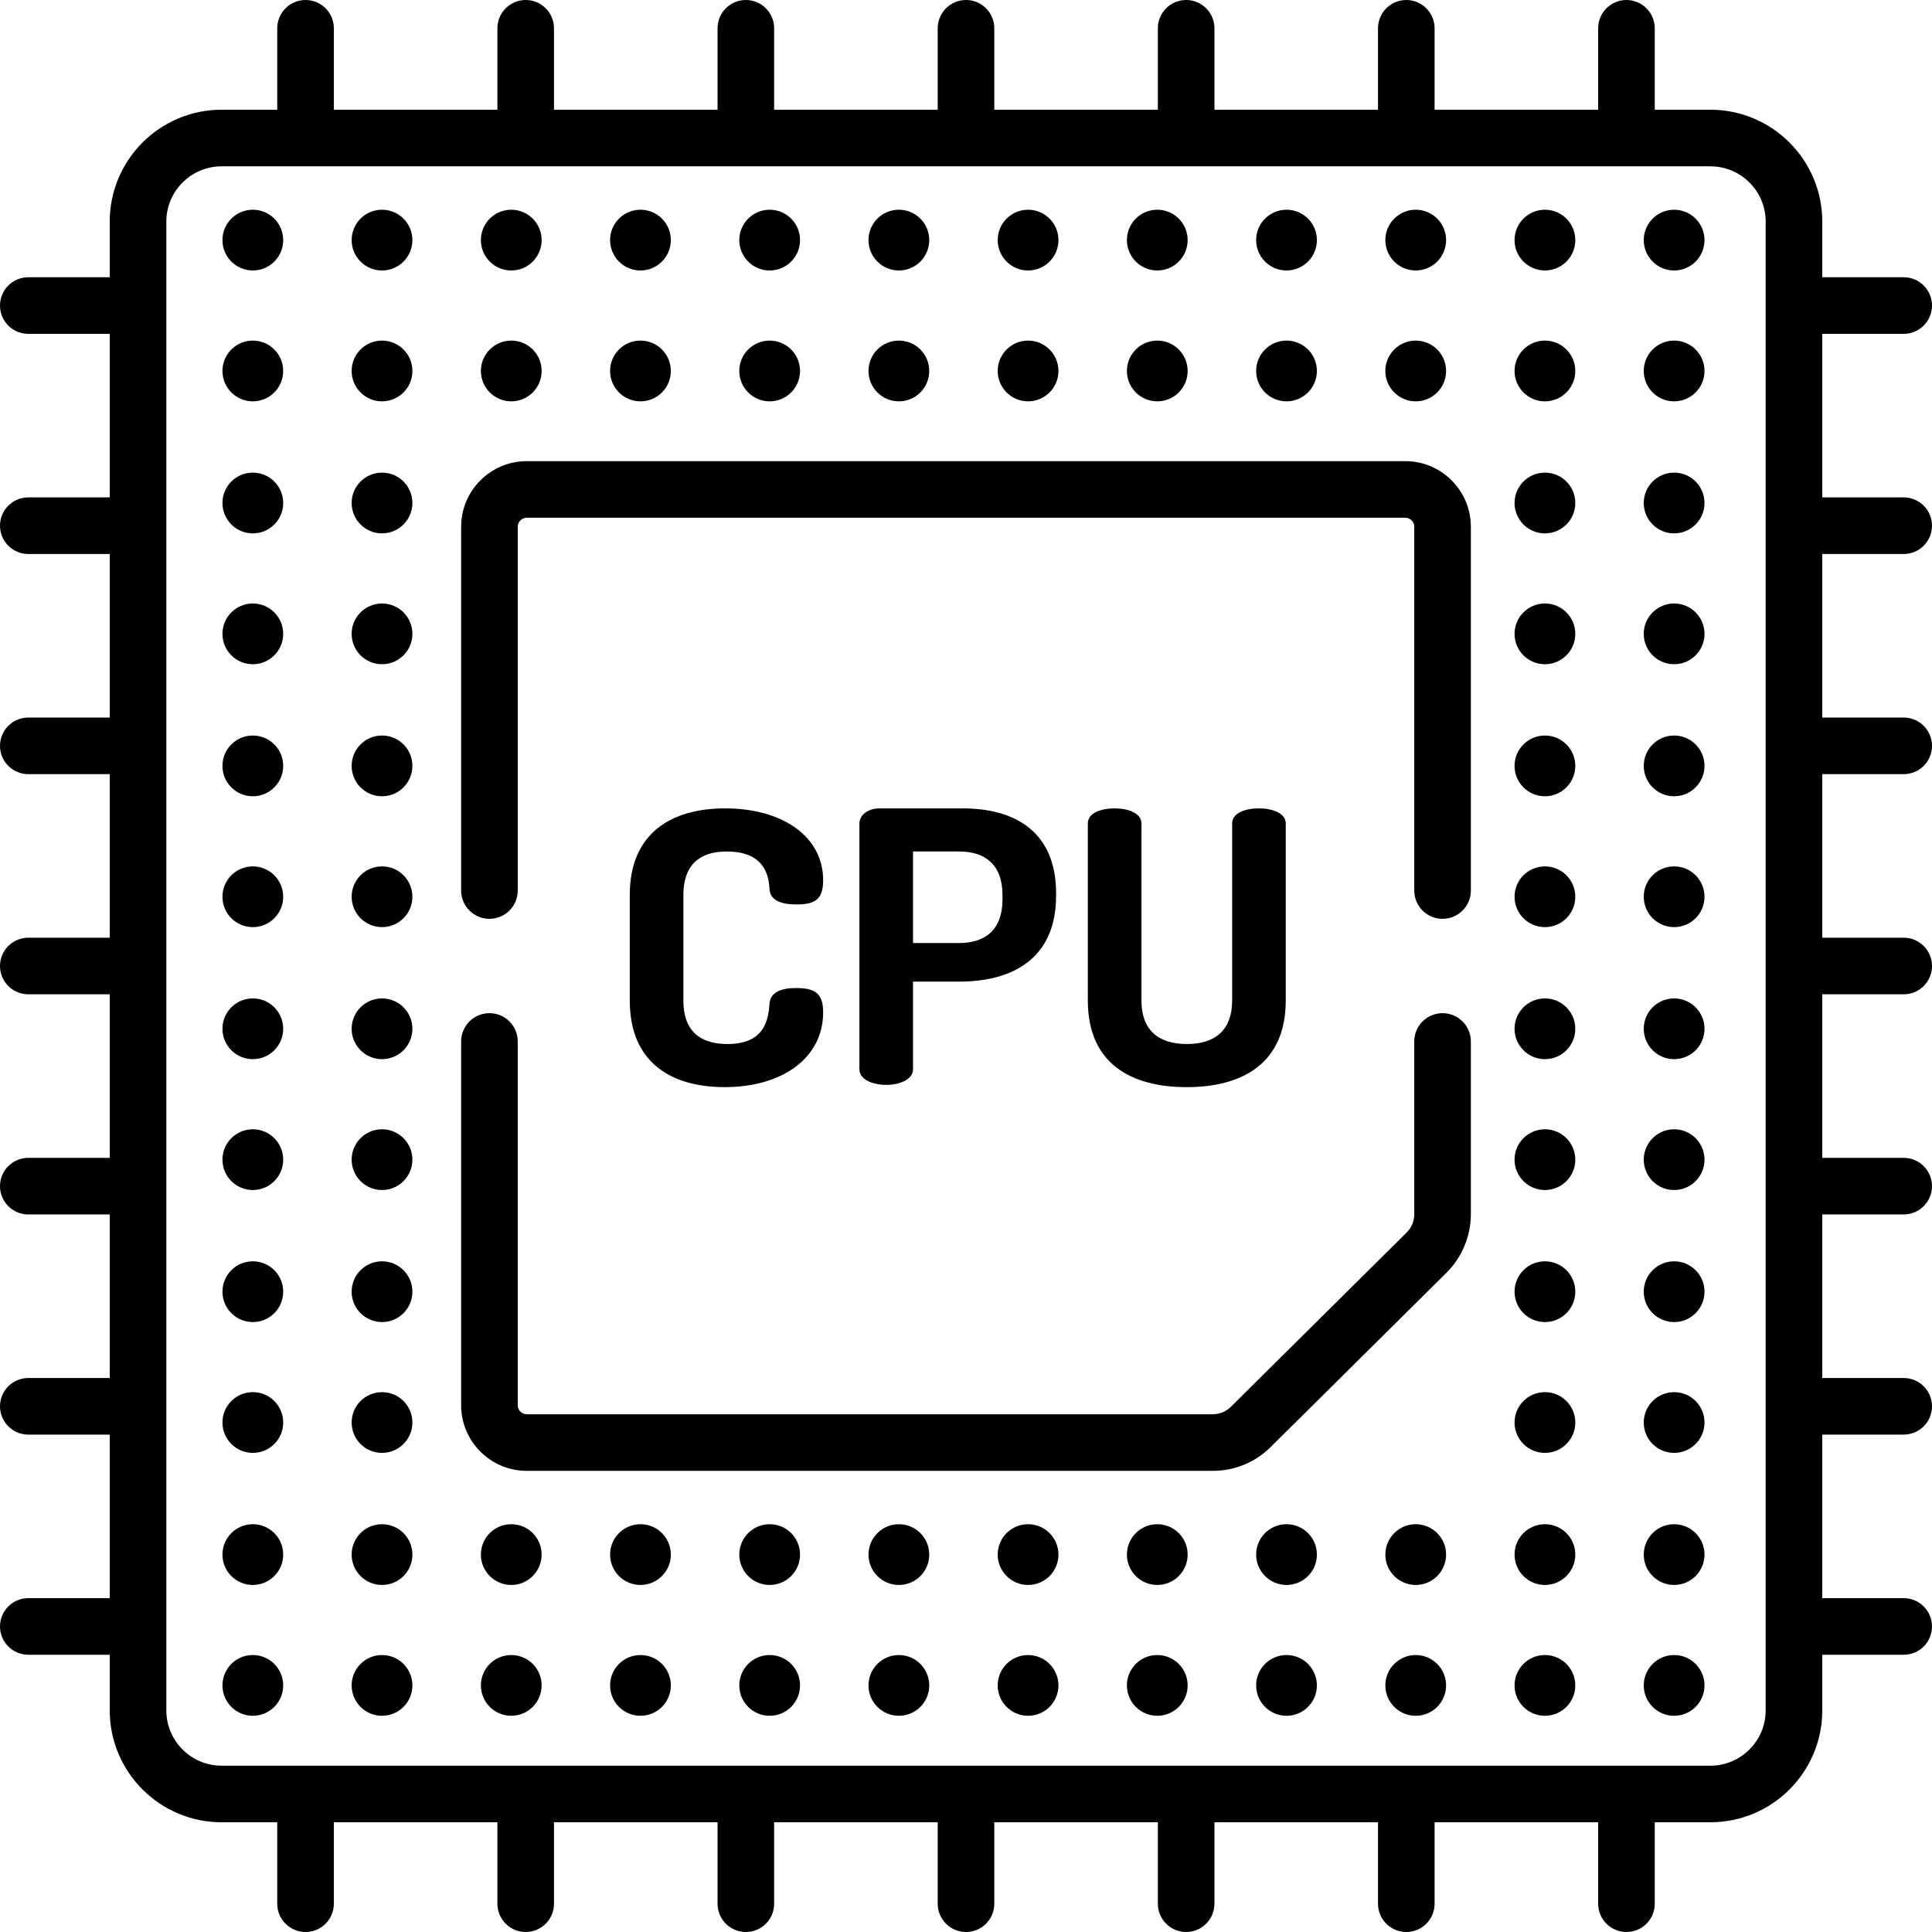
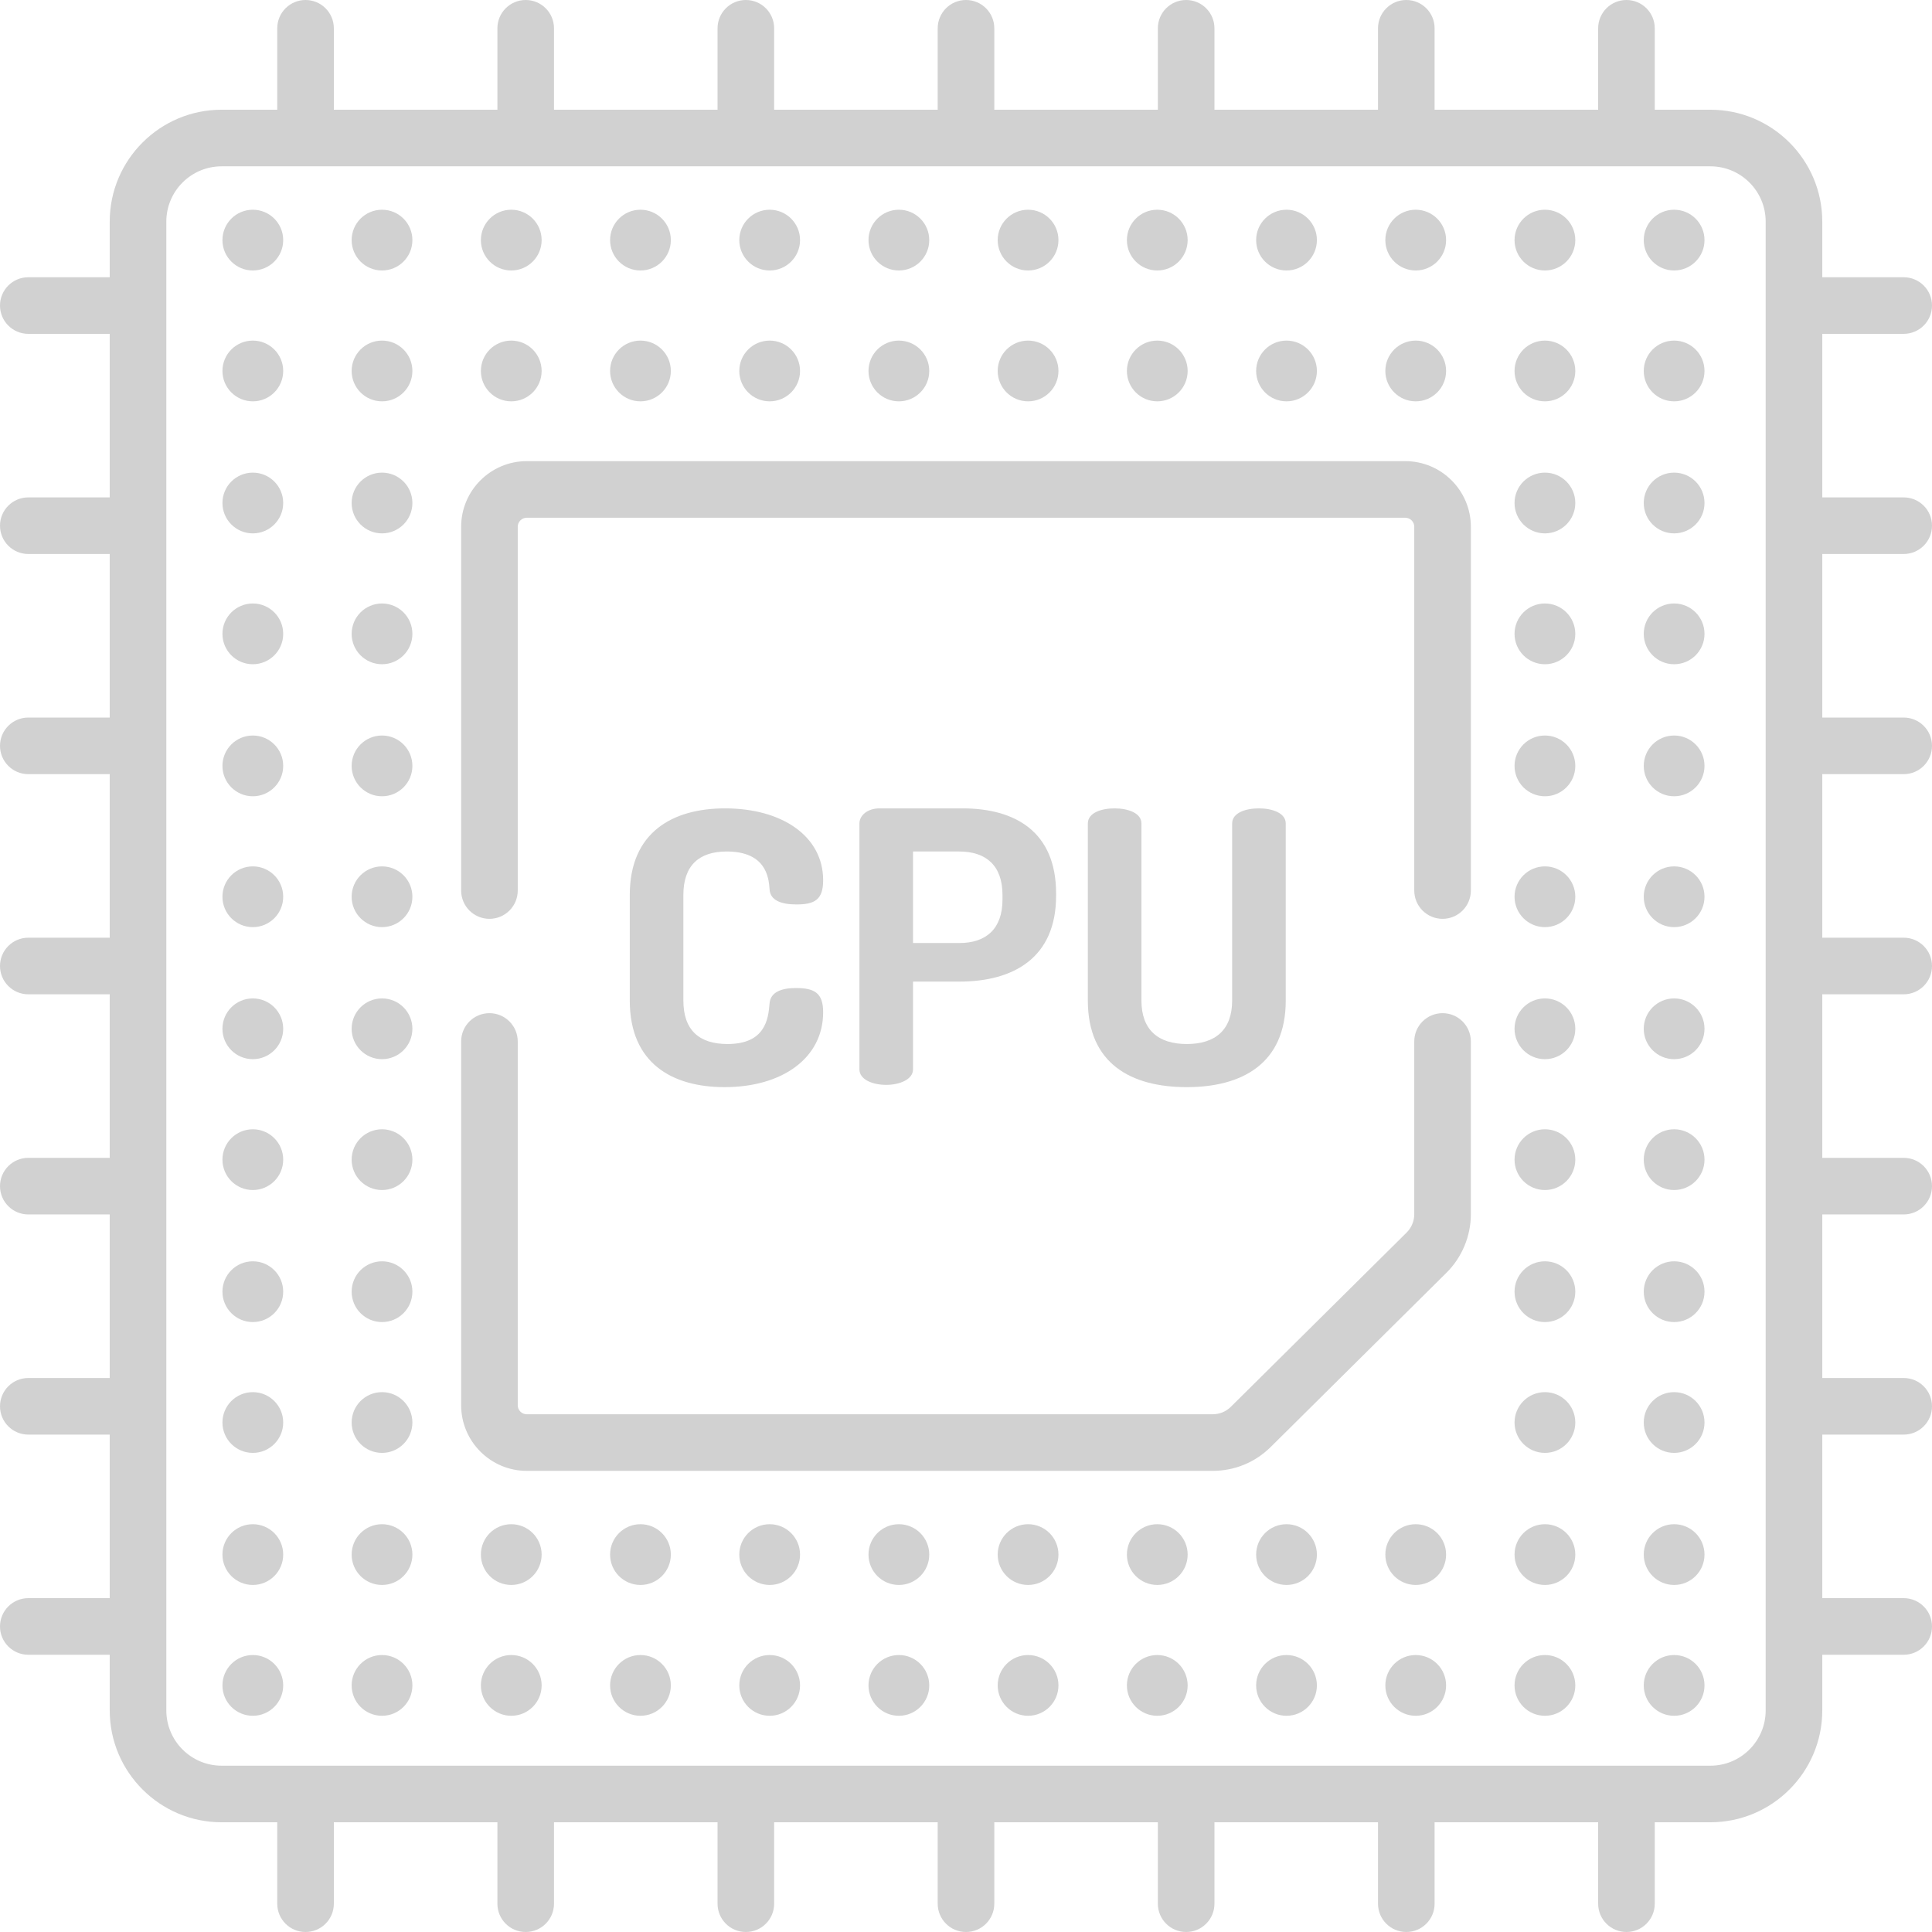
- <svg xmlns="http://www.w3.org/2000/svg" version="1.1" id="Capa_1" x="0px" y="0px" viewBox="0 0 512 512" style="enable-background:new 0 0 512 512;" xml:space="preserve">
+ <svg xmlns="http://www.w3.org/2000/svg" version="1.1" id="Capa_1" x="0px" y="0px" viewBox="0 0 512 512" fill="#d1d1d1" style="enable-background:new 0 0 512 512;" xml:space="preserve">
  <g>
    <g>
      <path d="M210.932,261.84c-3.715,0-6.775,1.003-6.993,4.11c-0.328,4.21-1.202,10.725-11.145,10.725    c-7.54,0-11.692-3.708-11.692-11.527v-27.966c-0.001-7.818,4.151-11.527,11.472-11.527c10.38,0,11.145,6.816,11.364,9.923    c0.109,3.007,3.06,4.11,7.103,4.11c4.807,0,7.102-1.203,7.102-6.415c0-11.627-10.817-19.045-26.005-19.045    c-13.768,0-25.241,6.215-25.241,22.954v27.966c0,16.74,11.364,22.954,25.131,22.954c15.298,0,26.115-7.718,26.115-19.847    C218.143,263.143,215.849,261.84,210.932,261.84z" />
    </g>
  </g>
  <g>
    <g>
      <path d="M255.073,214.228H233.11c-3.278,0-5.354,1.904-5.354,4.01v65.154c0,2.706,3.497,4.11,7.102,4.11    c3.496,0,7.102-1.404,7.102-4.11v-23.255h12.238c14.424,0,25.678-6.315,25.678-22.754v-0.602    C279.876,220.342,268.949,214.228,255.073,214.228z M265.671,238.386c0,7.819-4.371,11.528-11.473,11.528H241.96v-24.259h12.238    c7.103,0,11.473,3.709,11.473,11.528V238.386z" />
    </g>
  </g>
  <g>
    <g>
      <path d="M333.633,214.228c-3.606,0-7.102,1.203-7.102,4.01v46.911c0,7.819-4.48,11.527-12.019,11.527    c-7.54,0-12.02-3.708-12.02-11.527v-46.911c0-2.807-3.606-4.01-7.102-4.01c-3.606,0-7.103,1.203-7.103,4.01v46.911    c0,16.74,11.473,22.954,26.224,22.954c14.642,0,26.224-6.215,26.224-22.954v-46.911    C340.735,215.431,337.129,214.228,333.633,214.228z" />
    </g>
  </g>
  <g>
    <g>
      <circle cx="67" cy="63.63" r="8.05" />
    </g>
  </g>
  <g>
    <g>
      <circle cx="101.24" cy="63.63" r="8.05" />
    </g>
  </g>
  <g>
    <g>
      <circle cx="135.49" cy="63.63" r="8.05" />
    </g>
  </g>
  <g>
    <g>
      <circle cx="169.73" cy="63.63" r="8.05" />
    </g>
  </g>
  <g>
    <g>
      <circle cx="203.97" cy="63.63" r="8.05" />
    </g>
  </g>
  <g>
    <g>
      <circle cx="238.21" cy="63.63" r="8.05" />
    </g>
  </g>
  <g>
    <g>
      <circle cx="272.45" cy="63.63" r="8.05" />
    </g>
  </g>
  <g>
    <g>
      <circle cx="306.69" cy="63.63" r="8.05" />
    </g>
  </g>
  <g>
    <g>
      <circle cx="340.94" cy="63.63" r="8.05" />
    </g>
  </g>
  <g>
    <g>
      <circle cx="375.18" cy="63.63" r="8.05" />
    </g>
  </g>
  <g>
    <g>
      <circle cx="409.42" cy="63.63" r="8.05" />
    </g>
  </g>
  <g>
    <g>
      <circle cx="443.66" cy="63.63" r="8.05" />
    </g>
  </g>
  <g>
    <g>
      <circle cx="67" cy="98.31" r="8.05" />
    </g>
  </g>
  <g>
    <g>
      <circle cx="101.24" cy="98.31" r="8.05" />
    </g>
  </g>
  <g>
    <g>
      <circle cx="135.49" cy="98.31" r="8.05" />
    </g>
  </g>
  <g>
    <g>
      <circle cx="169.73" cy="98.31" r="8.05" />
    </g>
  </g>
  <g>
    <g>
      <circle cx="203.97" cy="98.31" r="8.05" />
    </g>
  </g>
  <g>
    <g>
      <circle cx="238.21" cy="98.31" r="8.05" />
    </g>
  </g>
  <g>
    <g>
      <circle cx="272.45" cy="98.31" r="8.05" />
    </g>
  </g>
  <g>
    <g>
      <circle cx="306.69" cy="98.31" r="8.05" />
    </g>
  </g>
  <g>
    <g>
      <circle cx="340.94" cy="98.31" r="8.05" />
    </g>
  </g>
  <g>
    <g>
      <circle cx="375.18" cy="98.31" r="8.05" />
    </g>
  </g>
  <g>
    <g>
      <circle cx="409.42" cy="98.31" r="8.05" />
    </g>
  </g>
  <g>
    <g>
      <circle cx="443.66" cy="98.31" r="8.05" />
    </g>
  </g>
  <g>
    <g>
      <circle cx="67" cy="133.3" r="8.05" />
    </g>
  </g>
  <g>
    <g>
      <circle cx="101.24" cy="133.3" r="8.05" />
    </g>
  </g>
  <g>
    <g>
      <circle cx="409.42" cy="133.3" r="8.05" />
    </g>
  </g>
  <g>
    <g>
      <circle cx="443.66" cy="133.3" r="8.05" />
    </g>
  </g>
  <g>
    <g>
      <circle cx="67" cy="167.98" r="8.05" />
    </g>
  </g>
  <g>
    <g>
      <circle cx="101.24" cy="167.98" r="8.05" />
    </g>
  </g>
  <g>
    <g>
      <circle cx="409.42" cy="167.98" r="8.05" />
    </g>
  </g>
  <g>
    <g>
      <circle cx="443.66" cy="167.98" r="8.05" />
    </g>
  </g>
  <g>
    <g>
      <circle cx="67" cy="202.97" r="8.05" />
    </g>
  </g>
  <g>
    <g>
      <circle cx="101.24" cy="202.97" r="8.05" />
    </g>
  </g>
  <g>
    <g>
      <circle cx="409.42" cy="202.97" r="8.05" />
    </g>
  </g>
  <g>
    <g>
      <circle cx="443.66" cy="202.97" r="8.05" />
    </g>
  </g>
  <g>
    <g>
      <circle cx="67" cy="237.65" r="8.05" />
    </g>
  </g>
  <g>
    <g>
      <circle cx="101.24" cy="237.65" r="8.05" />
    </g>
  </g>
  <g>
    <g>
      <circle cx="409.42" cy="237.65" r="8.05" />
    </g>
  </g>
  <g>
    <g>
      <circle cx="443.66" cy="237.65" r="8.05" />
    </g>
  </g>
  <g>
    <g>
      <circle cx="67" cy="272.64" r="8.05" />
    </g>
  </g>
  <g>
    <g>
      <circle cx="101.24" cy="272.64" r="8.05" />
    </g>
  </g>
  <g>
    <g>
      <circle cx="409.42" cy="272.64" r="8.05" />
    </g>
  </g>
  <g>
    <g>
      <circle cx="443.66" cy="272.64" r="8.05" />
    </g>
  </g>
  <g>
    <g>
      <circle cx="67" cy="307.32" r="8.05" />
    </g>
  </g>
  <g>
    <g>
      <circle cx="101.24" cy="307.32" r="8.05" />
    </g>
  </g>
  <g>
    <g>
      <circle cx="409.42" cy="307.32" r="8.05" />
    </g>
  </g>
  <g>
    <g>
      <circle cx="443.66" cy="307.32" r="8.05" />
    </g>
  </g>
  <g>
    <g>
      <circle cx="67" cy="342.31" r="8.05" />
    </g>
  </g>
  <g>
    <g>
      <circle cx="101.24" cy="342.31" r="8.05" />
    </g>
  </g>
  <g>
    <g>
      <circle cx="409.42" cy="342.31" r="8.05" />
    </g>
  </g>
  <g>
    <g>
      <circle cx="443.66" cy="342.31" r="8.05" />
    </g>
  </g>
  <g>
    <g>
      <circle cx="67" cy="376.98" r="8.05" />
    </g>
  </g>
  <g>
    <g>
      <circle cx="101.24" cy="376.98" r="8.05" />
    </g>
  </g>
  <g>
    <g>
      <circle cx="409.42" cy="376.98" r="8.05" />
    </g>
  </g>
  <g>
    <g>
      <circle cx="443.66" cy="376.98" r="8.05" />
    </g>
  </g>
  <g>
    <g>
      <circle cx="67" cy="411.98" r="8.05" />
    </g>
  </g>
  <g>
    <g>
      <circle cx="101.24" cy="411.98" r="8.05" />
    </g>
  </g>
  <g>
    <g>
      <circle cx="135.49" cy="411.98" r="8.05" />
    </g>
  </g>
  <g>
    <g>
      <circle cx="169.73" cy="411.98" r="8.05" />
    </g>
  </g>
  <g>
    <g>
      <circle cx="203.97" cy="411.98" r="8.05" />
    </g>
  </g>
  <g>
    <g>
      <circle cx="238.21" cy="411.98" r="8.05" />
    </g>
  </g>
  <g>
    <g>
      <circle cx="272.45" cy="411.98" r="8.05" />
    </g>
  </g>
  <g>
    <g>
      <circle cx="306.69" cy="411.98" r="8.05" />
    </g>
  </g>
  <g>
    <g>
      <circle cx="340.94" cy="411.98" r="8.05" />
    </g>
  </g>
  <g>
    <g>
      <circle cx="375.18" cy="411.98" r="8.05" />
    </g>
  </g>
  <g>
    <g>
      <circle cx="409.42" cy="411.98" r="8.05" />
    </g>
  </g>
  <g>
    <g>
      <circle cx="443.66" cy="411.98" r="8.05" />
    </g>
  </g>
  <g>
    <g>
      <circle cx="67" cy="446.65" r="8.05" />
    </g>
  </g>
  <g>
    <g>
      <circle cx="101.24" cy="446.65" r="8.05" />
    </g>
  </g>
  <g>
    <g>
      <circle cx="135.49" cy="446.65" r="8.05" />
    </g>
  </g>
  <g>
    <g>
      <circle cx="169.73" cy="446.65" r="8.05" />
    </g>
  </g>
  <g>
    <g>
      <circle cx="203.97" cy="446.65" r="8.05" />
    </g>
  </g>
  <g>
    <g>
      <circle cx="238.21" cy="446.65" r="8.05" />
    </g>
  </g>
  <g>
    <g>
      <circle cx="272.45" cy="446.65" r="8.05" />
    </g>
  </g>
  <g>
    <g>
      <circle cx="306.69" cy="446.65" r="8.05" />
    </g>
  </g>
  <g>
    <g>
      <circle cx="340.94" cy="446.65" r="8.05" />
    </g>
  </g>
  <g>
    <g>
      <circle cx="375.18" cy="446.65" r="8.05" />
    </g>
  </g>
  <g>
    <g>
      <circle cx="409.42" cy="446.65" r="8.05" />
    </g>
  </g>
  <g>
    <g>
      <circle cx="443.66" cy="446.65" r="8.05" />
    </g>
  </g>
  <g>
    <g>
      <path d="M372.397,122.206H139.604c-9.593,0-17.397,7.804-17.397,17.397V236c0,4.142,3.358,7.5,7.5,7.5c4.142,0,7.5-3.358,7.5-7.5    v-96.397c0-1.322,1.076-2.397,2.397-2.397h232.793c1.322,0,2.397,1.075,2.397,2.397V236c0,4.142,3.358,7.5,7.5,7.5    c4.142,0,7.5-3.358,7.5-7.5v-96.397C389.794,130.01,381.99,122.206,372.397,122.206z" />
    </g>
  </g>
  <g>
    <g>
      <path d="M382.294,268.5c-4.142,0-7.5,3.358-7.5,7.5v45.787c0,1.809-0.737,3.577-2.021,4.85l-46.582,46.178    c-1.287,1.276-2.995,1.979-4.808,1.979h-181.78c-1.322,0-2.397-1.075-2.397-2.397V276c0-4.142-3.358-7.5-7.5-7.5    c-4.142,0-7.5,3.358-7.5,7.5v96.397c0,9.593,7.805,17.397,17.397,17.397h181.78c5.795,0,11.253-2.247,15.368-6.327l46.582-46.178    c4.106-4.07,6.461-9.721,6.461-15.502V276C389.794,271.858,386.437,268.5,382.294,268.5z" />
    </g>
  </g>
  <g>
    <g>
      <path d="M504.5,146.815c4.142,0,7.5-3.358,7.5-7.5c0-4.142-3.358-7.5-7.5-7.5h-21.579V88.473H504.5c4.142,0,7.5-3.358,7.5-7.5    c0-4.142-3.358-7.5-7.5-7.5h-21.579V58.72c0-16.344-13.297-29.641-29.641-29.641h-14.753V7.5c0-4.142-3.358-7.5-7.5-7.5    c-4.142,0-7.5,3.358-7.5,7.5v21.579h-43.342V7.5c0-4.142-3.358-7.5-7.5-7.5c-4.142,0-7.5,3.358-7.5,7.5v21.579h-43.343V7.5    c0-4.142-3.358-7.5-7.5-7.5c-4.142,0-7.5,3.358-7.5,7.5v21.579H263.5V7.5c0-4.142-3.358-7.5-7.5-7.5c-4.142,0-7.5,3.358-7.5,7.5    v21.579h-43.342V7.5c0-4.142-3.358-7.5-7.5-7.5c-4.142,0-7.5,3.358-7.5,7.5v21.579h-43.343V7.5c0-4.142-3.358-7.5-7.5-7.5    c-4.142,0-7.5,3.358-7.5,7.5v21.579H88.473V7.5c0-4.142-3.358-7.5-7.5-7.5c-4.142,0-7.5,3.358-7.5,7.5v21.579H58.72    c-16.344,0-29.641,13.297-29.641,29.641v14.753H7.5c-4.142,0-7.5,3.358-7.5,7.5c0,4.142,3.358,7.5,7.5,7.5h21.579v43.342H7.5    c-4.142,0-7.5,3.358-7.5,7.5c0,4.142,3.358,7.5,7.5,7.5h21.579v43.343H7.5c-4.142,0-7.5,3.358-7.5,7.5c0,4.142,3.358,7.5,7.5,7.5    h21.579V248.5H7.5c-4.142,0-7.5,3.358-7.5,7.5c0,4.142,3.358,7.5,7.5,7.5h21.579v43.342H7.5c-4.142,0-7.5,3.358-7.5,7.5    c0,4.142,3.358,7.5,7.5,7.5h21.579v43.343H7.5c-4.142,0-7.5,3.358-7.5,7.5c0,4.142,3.358,7.5,7.5,7.5h21.579v43.342H7.5    c-4.142,0-7.5,3.358-7.5,7.5c0,4.142,3.358,7.5,7.5,7.5h21.579v14.753c0,16.344,13.297,29.641,29.641,29.641h14.753V504.5    c0,4.142,3.358,7.5,7.5,7.5c4.142,0,7.5-3.358,7.5-7.5v-21.579h43.342V504.5c0,4.142,3.358,7.5,7.5,7.5c4.142,0,7.5-3.358,7.5-7.5    v-21.579h43.343V504.5c0,4.142,3.358,7.5,7.5,7.5c4.142,0,7.5-3.358,7.5-7.5v-21.579H248.5V504.5c0,4.142,3.358,7.5,7.5,7.5    c4.142,0,7.5-3.358,7.5-7.5v-21.579h43.342V504.5c0,4.142,3.358,7.5,7.5,7.5c4.142,0,7.5-3.358,7.5-7.5v-21.579h43.343V504.5    c0,4.142,3.358,7.5,7.5,7.5c4.142,0,7.5-3.358,7.5-7.5v-21.579h43.342V504.5c0,4.142,3.358,7.5,7.5,7.5c4.142,0,7.5-3.358,7.5-7.5    v-21.579h14.753c16.344,0,29.641-13.297,29.641-29.641v-14.753H504.5c4.142,0,7.5-3.358,7.5-7.5c0-4.142-3.358-7.5-7.5-7.5    h-21.579v-43.342H504.5c4.142,0,7.5-3.358,7.5-7.5c0-4.142-3.358-7.5-7.5-7.5h-21.579v-43.343H504.5c4.142,0,7.5-3.358,7.5-7.5    c0-4.142-3.358-7.5-7.5-7.5h-21.579V263.5H504.5c4.142,0,7.5-3.358,7.5-7.5c0-4.142-3.358-7.5-7.5-7.5h-21.579v-43.342H504.5    c4.142,0,7.5-3.358,7.5-7.5c0-4.142-3.358-7.5-7.5-7.5h-21.579v-43.343H504.5z M467.921,80.963c0,0.003,0,0.006,0,0.01    c0,0.004,0,0.006,0,0.01v58.323c0,0.003,0,0.006,0,0.01c0,0.004,0,0.006,0,0.01v58.323c0,0.003,0,0.006,0,0.01    c0,0.004,0,0.006,0,0.01v58.323c0,0.003,0,0.006,0,0.01c0,0.004,0,0.006,0,0.01v58.323c0,0.003,0,0.006,0,0.01    c0,0.004,0,0.006,0,0.01v58.323c0,0.003,0,0.006,0,0.01c0,0.004,0,0.006,0,0.01v58.323c0,0.003,0,0.006,0,0.01    c0,0.004,0,0.006,0,0.01v22.243c0,8.073-6.568,14.641-14.641,14.641H58.72c-8.073,0-14.641-6.568-14.641-14.641V58.72    c0-8.073,6.568-14.641,14.641-14.641h394.56c8.073,0,14.641,6.568,14.641,14.641V80.963z" />
    </g>
  </g>
  <g>
</g>
  <g>
</g>
  <g>
</g>
  <g>
</g>
  <g>
</g>
  <g>
</g>
  <g>
</g>
  <g>
</g>
  <g>
</g>
  <g>
</g>
  <g>
</g>
  <g>
</g>
  <g>
</g>
  <g>
</g>
  <g>
</g>
</svg>
